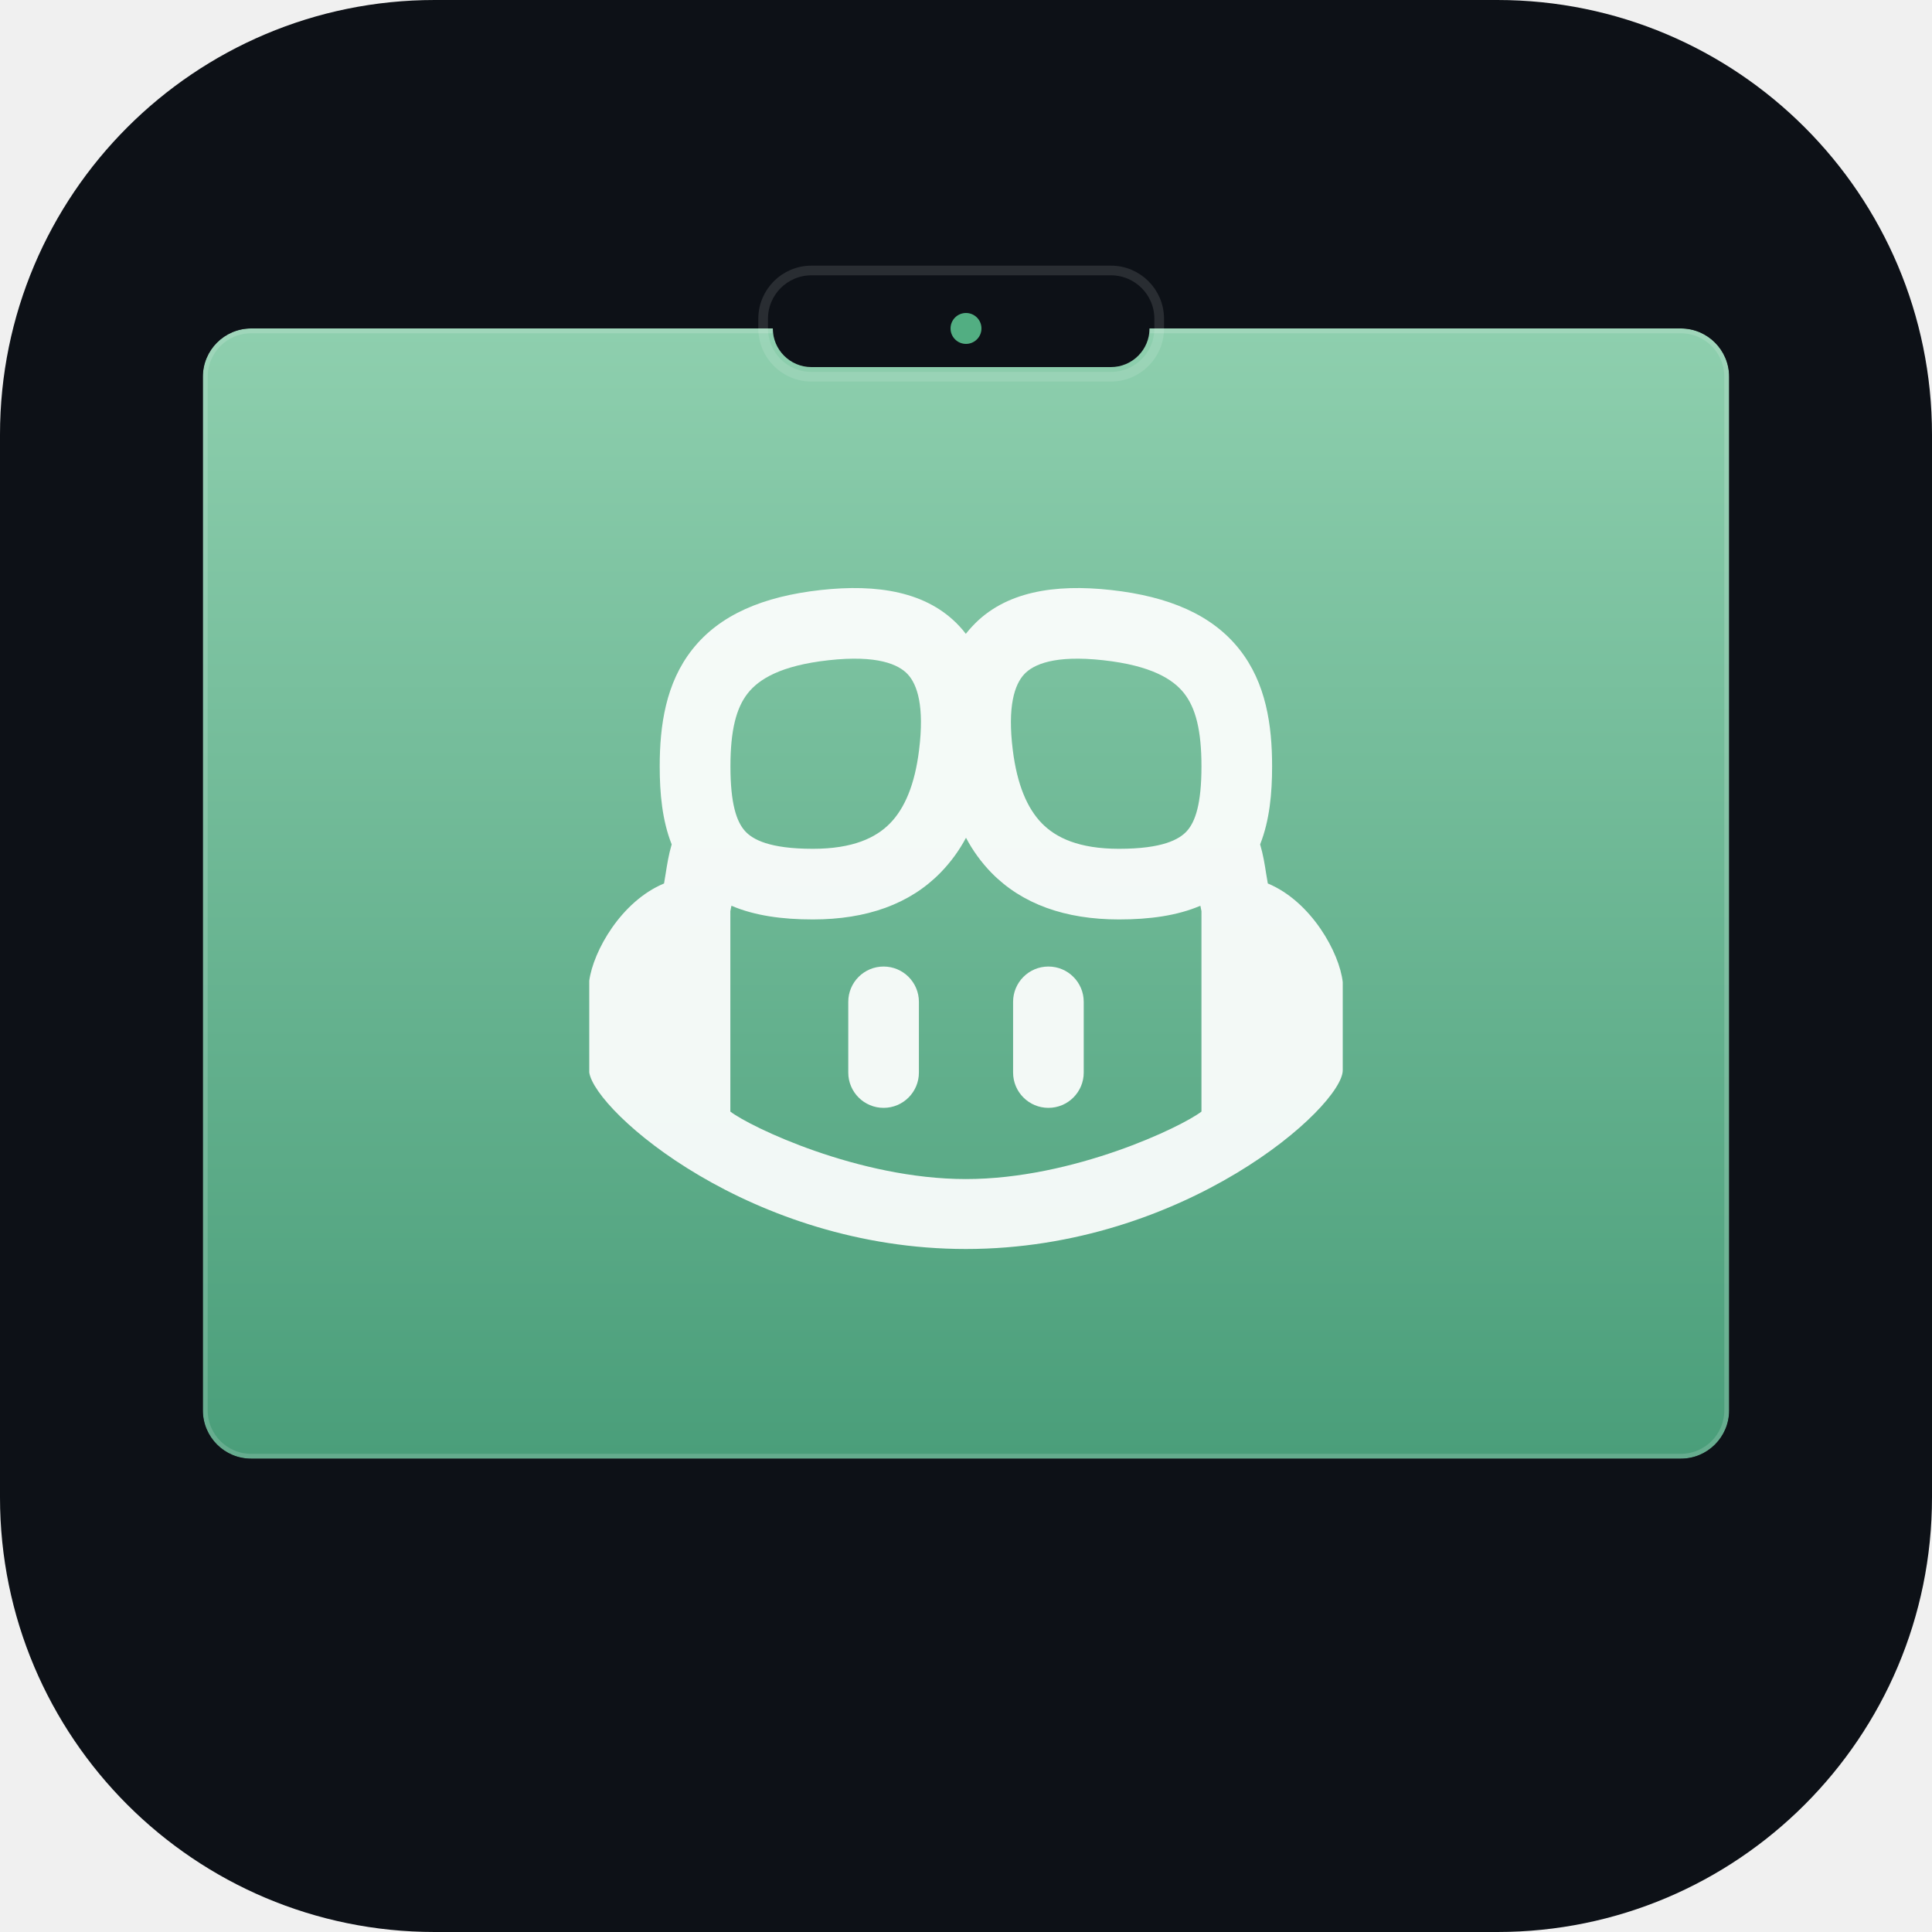
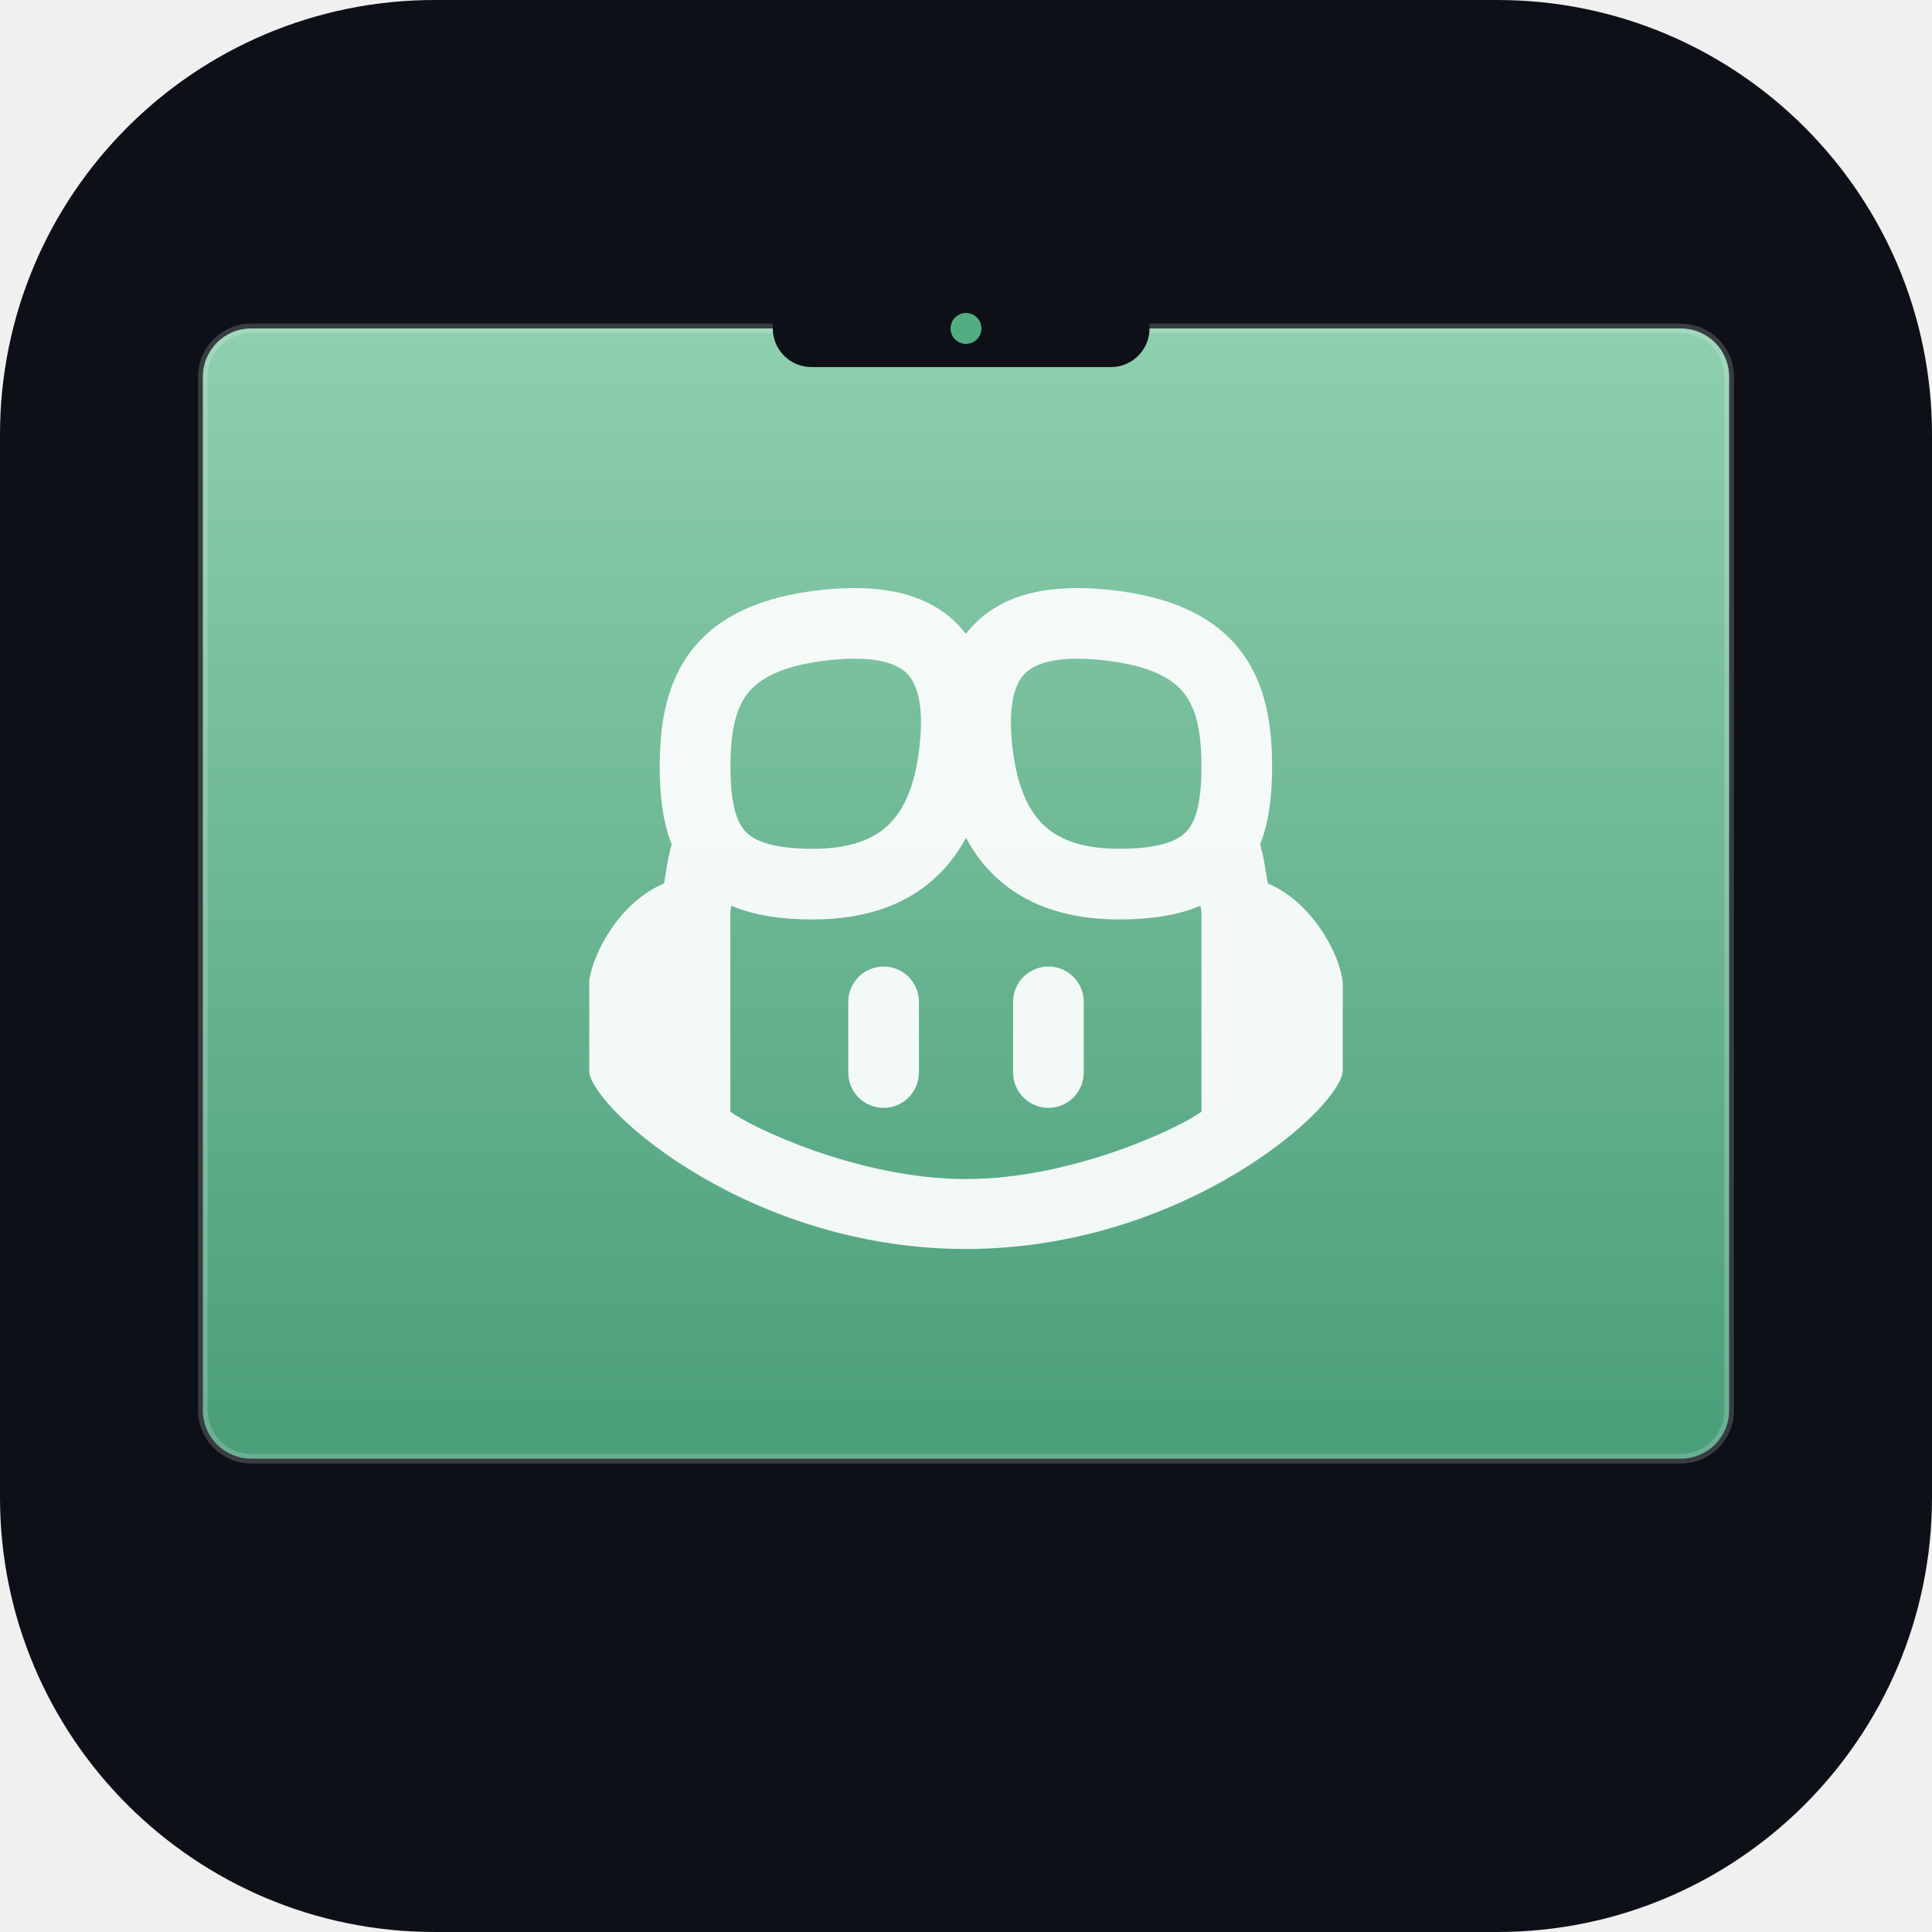
<svg xmlns="http://www.w3.org/2000/svg" viewBox="0 0 200 200" width="200" height="200">
  <defs>
    <linearGradient id="screenbg" x1="0%" y1="0%" x2="0%" y2="100%">
      <stop offset="0%" stop-color="#8ECFAE" />
      <stop offset="100%" stop-color="#4A9E7A" />
    </linearGradient>
-     <mask id="screenmask">
-       <rect x="21" y="34" width="158" height="117" rx="5" fill="white" />
-       <rect x="80" y="29" width="39" height="9" rx="4" fill="black" />
-     </mask>
  </defs>
  <rect width="200" height="200" rx="45" ry="45" fill="#0D1117" />
-   <rect x="21" y="34" width="158" height="117" rx="5" fill="url(#screenbg)" mask="url(#screenmask)" />
-   <rect x="21" y="34" width="158" height="117" rx="5" fill="none" stroke="rgba(255,255,255,0.15)" stroke-width="1" mask="url(#screenmask)" />
-   <rect x="79" y="28" width="41" height="11" rx="5" fill="none" stroke="rgba(255,255,255,0.12)" stroke-width="1" />
+   <rect x="21" y="34" width="158" height="117" rx="5" fill="url(#screenbg)" />
+   <rect x="21" y="34" width="158" height="117" rx="5" fill="none" stroke="rgba(255,255,255,0.18)" stroke-width="1" />
+   <rect x="80" y="29" width="39" height="9" rx="4" fill="#0D1117" />
  <circle cx="100" cy="34" r="1.6" fill="#5EC995" opacity="0.85" />
  <g transform="translate(61,56) scale(4.875)" fill="white" opacity="0.92">
    <path d="M7.998 15.035c-4.562 0-7.873-2.914-7.998-3.749V9.338c.085-.628.677-1.686 1.588-2.065.013-.07.024-.143.036-.218.029-.183.06-.384.126-.612-.201-.508-.254-1.084-.254-1.656 0-.87.128-1.769.693-2.484.579-.733 1.494-1.124 2.724-1.261 1.206-.134 2.262.034 2.944.765.05.053.096.108.139.165.044-.057.094-.112.143-.165.682-.731 1.738-.899 2.944-.765 1.23.137 2.145.528 2.724 1.261.566.715.693 1.614.693 2.484 0 .572-.053 1.148-.254 1.656.066.228.098.429.126.612.012.076.024.148.037.218.924.385 1.522 1.471 1.591 2.095v1.872c0 .766-3.351 3.795-8.002 3.795Zm0-1.485c2.28 0 4.584-1.11 5.002-1.433V7.862l-.023-.116c-.49.21-1.075.291-1.727.291-1.146 0-2.059-.327-2.71-.991A3.222 3.222 0 0 1 8 6.303a3.24 3.24 0 0 1-.544.743c-.65.664-1.563.991-2.71.991-.652 0-1.236-.081-1.727-.291l-.023.116v4.255c.419.323 2.722 1.433 5.002 1.433ZM6.762 2.83c-.193-.206-.637-.413-1.682-.297-1.019.113-1.479.404-1.713.7-.247.312-.369.789-.369 1.554 0 .793.129 1.171.308 1.371.162.181.519.379 1.442.379.853 0 1.339-.235 1.638-.54.315-.322.527-.827.617-1.553.117-.935-.037-1.395-.241-1.614Zm4.155-.297c-1.044-.116-1.488.091-1.681.297-.204.219-.359.679-.242 1.614.091.726.303 1.231.618 1.553.299.305.784.54 1.638.54.922 0 1.28-.198 1.442-.379.179-.2.308-.578.308-1.371 0-.765-.123-1.242-.37-1.554-.233-.296-.693-.587-1.713-.7Z" />
    <path d="M6.25 9.037a.75.75 0 0 1 .75.75v1.501a.75.75 0 0 1-1.5 0V9.787a.75.75 0 0 1 .75-.75Zm4.25.75v1.501a.75.75 0 0 1-1.5 0V9.787a.75.75 0 0 1 1.5 0Z" />
  </g>
</svg>
